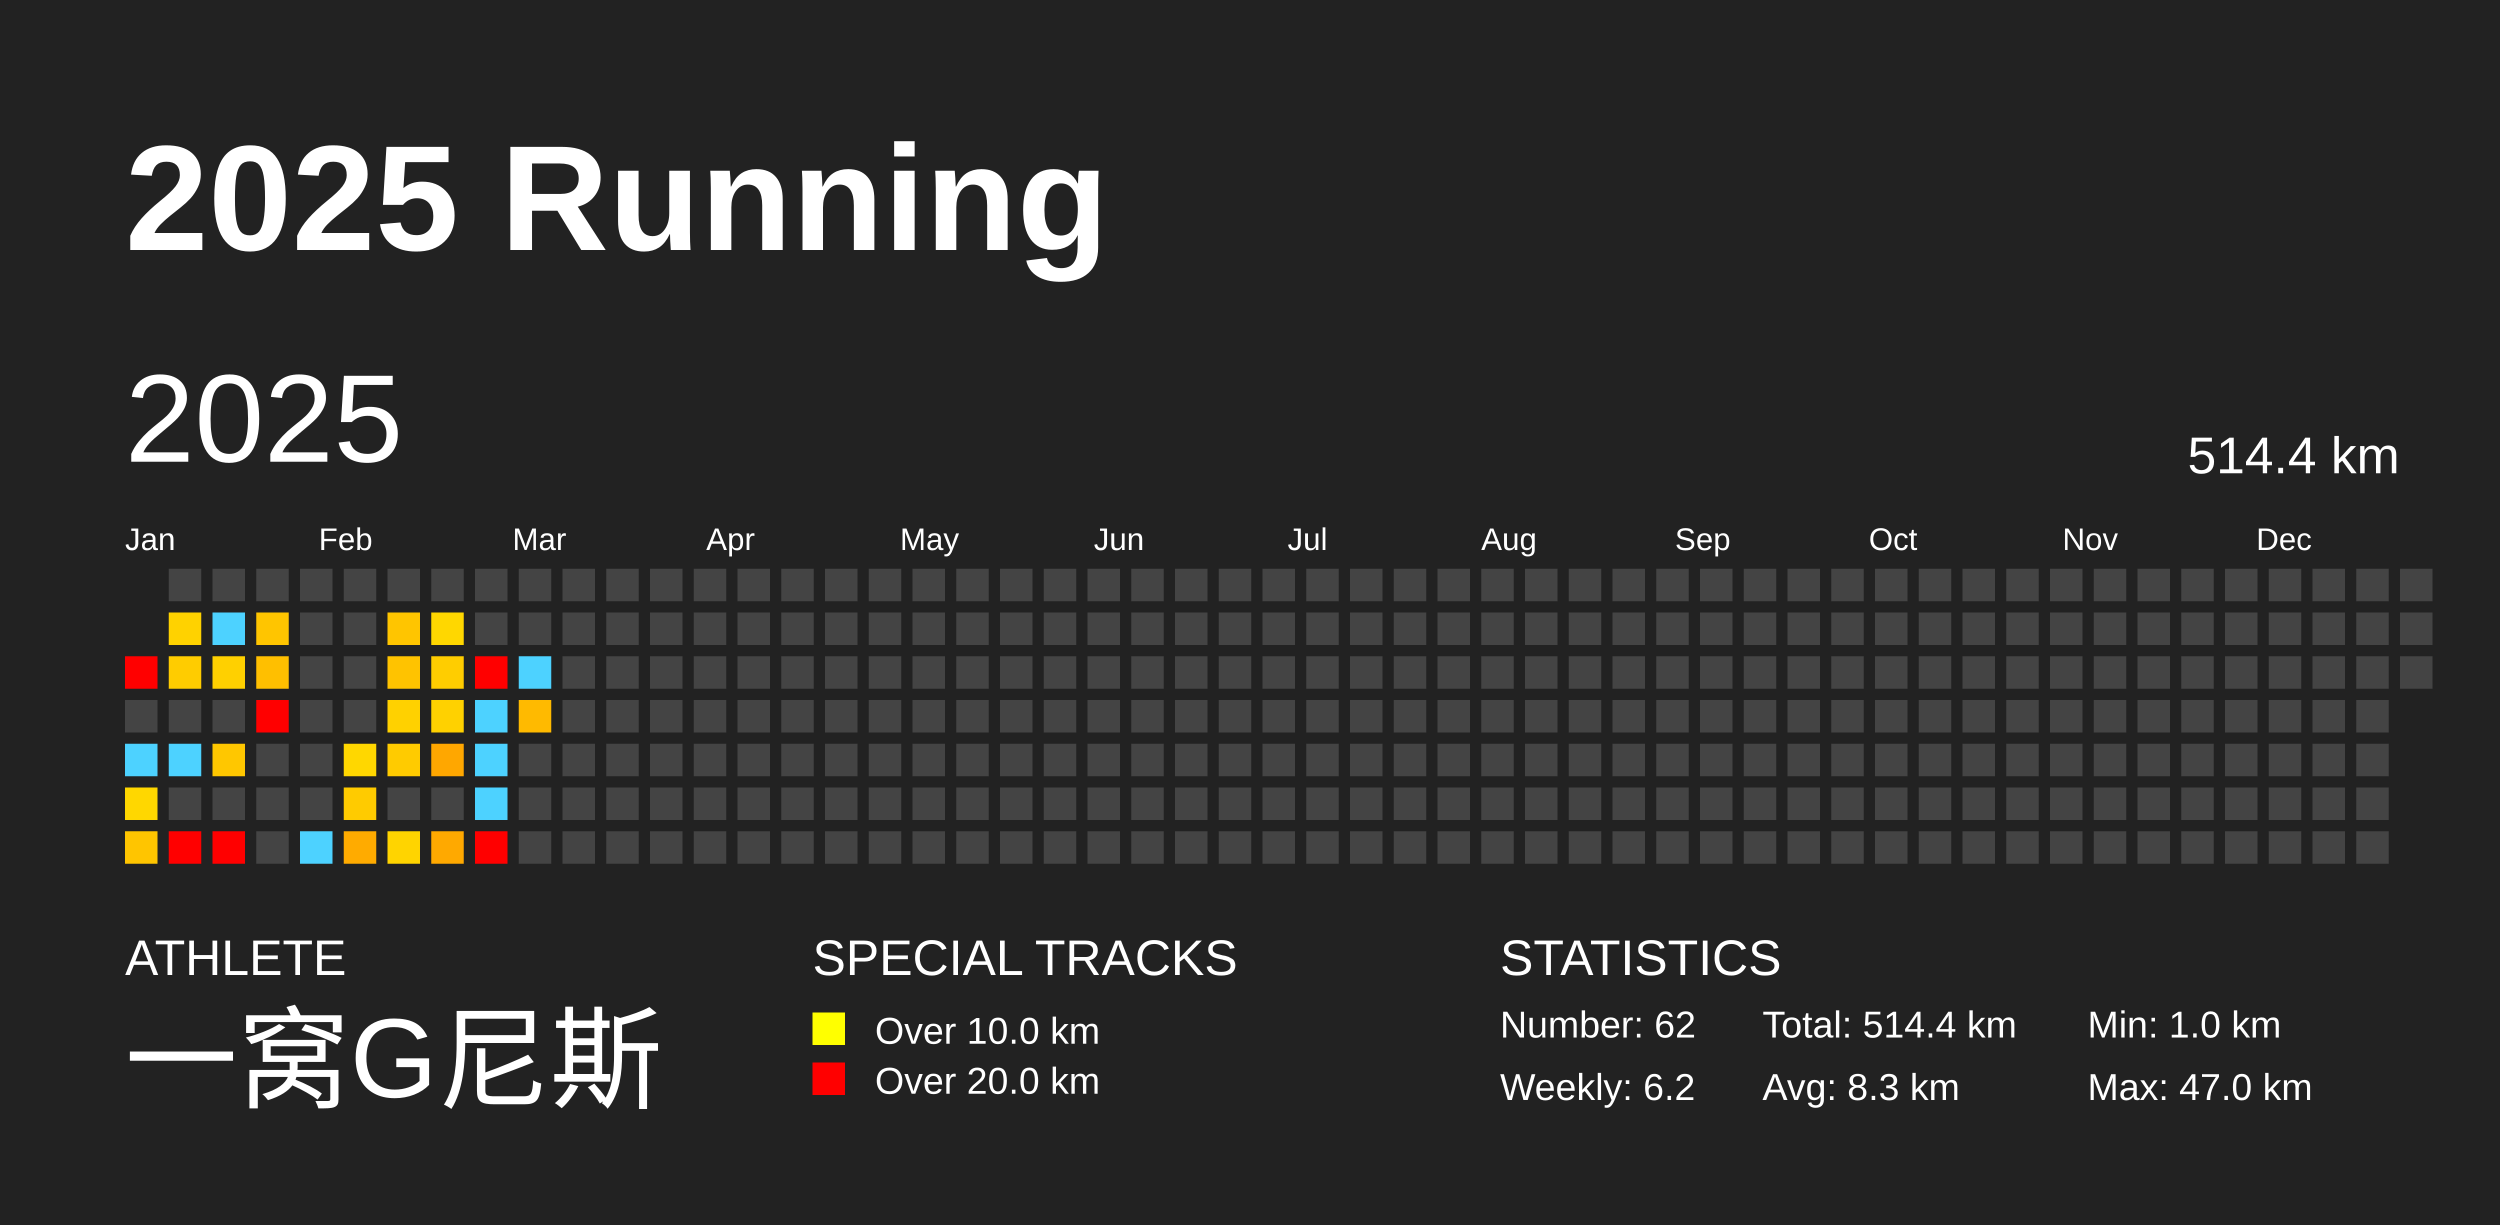
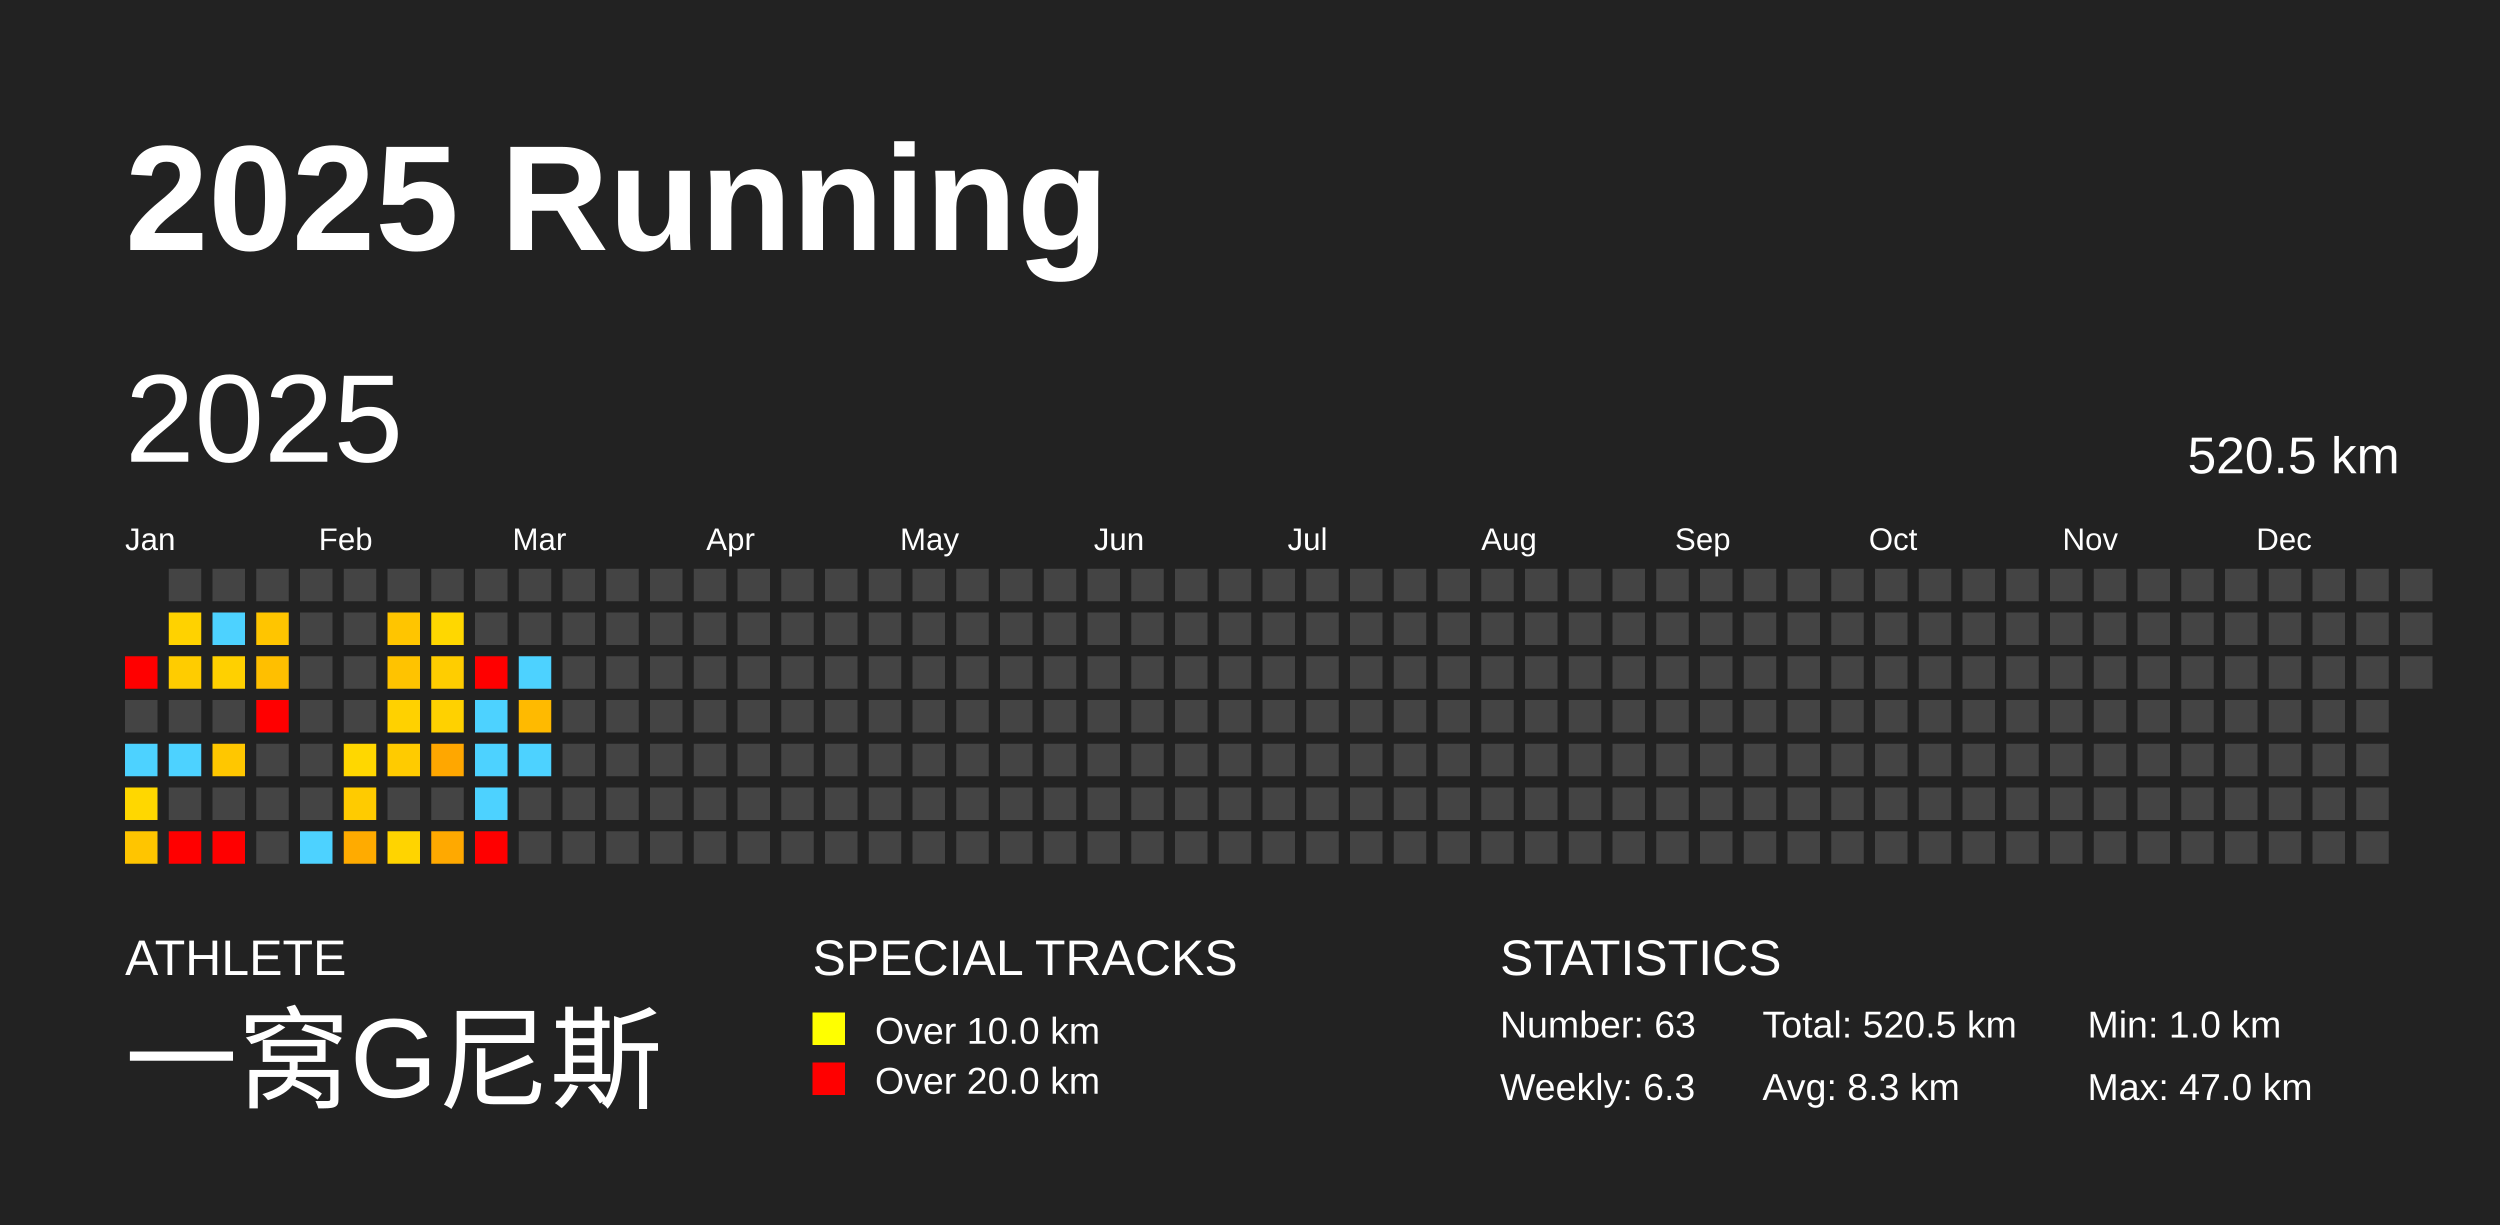
<svg xmlns="http://www.w3.org/2000/svg" baseProfile="full" height="98mm" version="1.1" viewBox="0,0,200,98" width="200mm">
  <defs />
  <rect fill="#222222" height="98" width="200" x="0" y="0" />
  <text fill="#FFFFFF" style="font-size:12px; font-family:Arial; font-weight:bold;" x="10" y="20">2025 Running</text>
  <text fill="#FFFFFF" style="font-size:4px; font-family:Arial" x="10" y="78">ATHLETE</text>
  <text fill="#FFFFFF" style="font-size:9px; font-family:Arial" x="10" y="88">一窝G尼斯</text>
  <text fill="#FFFFFF" style="font-size:4px; font-family:Arial" x="65" y="78">SPECIAL TRACKS</text>
  <rect fill="yellow" height="2.6" width="2.6" x="65" y="81" />
  <text fill="#FFFFFF" style="font-size:3px; font-family:Arial" x="70" y="83.5">Over 10.0 km</text>
  <rect fill="red" height="2.6" width="2.6" x="65" y="85" />
  <text fill="#FFFFFF" style="font-size:3px; font-family:Arial" x="70" y="87.5">Over 20.0 km</text>
  <text fill="#FFFFFF" style="font-size:4px; font-family:Arial" x="120" y="78">STATISTICS</text>
-   <text fill="#FFFFFF" style="font-size:3px; font-family:Arial" x="120" y="83">Number: 62</text>
-   <text fill="#FFFFFF" style="font-size:3px; font-family:Arial" x="120" y="88">Weekly: 6.2</text>
-   <text fill="#FFFFFF" style="font-size:3px; font-family:Arial" x="141" y="83">Total: 514.4 km</text>
+   <text fill="#FFFFFF" style="font-size:3px; font-family:Arial" x="120" y="83">Number: 63</text>
+   <text fill="#FFFFFF" style="font-size:3px; font-family:Arial" x="120" y="88">Weekly: 6.3</text>
+   <text fill="#FFFFFF" style="font-size:3px; font-family:Arial" x="141" y="83">Total: 520.5 km</text>
  <text fill="#FFFFFF" style="font-size:3px; font-family:Arial" x="141" y="88">Avg: 8.3 km</text>
  <text fill="#FFFFFF" style="font-size:3px; font-family:Arial" x="167" y="83">Min: 1.0 km</text>
  <text fill="#FFFFFF" style="font-size:3px; font-family:Arial" x="167" y="88">Max: 47.0 km</text>
  <text dominant-baseline="hanging" fill="#FFFFFF" style="font-size:10.0px; font-family:Arial;" x="10" y="30">2025</text>
-   <text dominant-baseline="hanging" fill="#FFFFFF" style="font-size:4.125px; font-family:Arial;" x="175" y="35">514.4 km</text>
+   <text dominant-baseline="hanging" fill="#FFFFFF" style="font-size:4.125px; font-family:Arial;" x="175" y="35">520.5 km</text>
  <text fill="#FFFFFF" style="font-size:2.5px; font-family:Arial" x="10.0" y="44">Jan</text>
  <text fill="#FFFFFF" style="font-size:2.5px; font-family:Arial" x="25.5" y="44">Feb</text>
  <text fill="#FFFFFF" style="font-size:2.5px; font-family:Arial" x="41.0" y="44">Mar</text>
  <text fill="#FFFFFF" style="font-size:2.5px; font-family:Arial" x="56.5" y="44">Apr</text>
  <text fill="#FFFFFF" style="font-size:2.5px; font-family:Arial" x="72.0" y="44">May</text>
  <text fill="#FFFFFF" style="font-size:2.5px; font-family:Arial" x="87.5" y="44">Jun</text>
  <text fill="#FFFFFF" style="font-size:2.5px; font-family:Arial" x="103.0" y="44">Jul</text>
  <text fill="#FFFFFF" style="font-size:2.5px; font-family:Arial" x="118.5" y="44">Aug</text>
  <text fill="#FFFFFF" style="font-size:2.5px; font-family:Arial" x="134.0" y="44">Sep</text>
  <text fill="#FFFFFF" style="font-size:2.5px; font-family:Arial" x="149.5" y="44">Oct</text>
  <text fill="#FFFFFF" style="font-size:2.5px; font-family:Arial" x="165.0" y="44">Nov</text>
  <text fill="#FFFFFF" style="font-size:2.5px; font-family:Arial" x="180.5" y="44">Dec</text>
  <rect fill="red" height="2.6" width="2.6" x="10.0" y="52.5" />
  <rect fill="#444444" height="2.6" width="2.6" x="10.0" y="56.0" />
  <rect fill="#4dd2ff" height="2.6" width="2.6" x="10.0" y="59.5" />
  <rect fill="#ffd700" height="2.6" width="2.6" x="10.0" y="63.0" />
  <rect fill="#ffc500" height="2.6" width="2.6" x="10.0" y="66.5" />
  <rect fill="#444444" height="2.6" width="2.6" x="13.5" y="45.5" />
  <rect fill="#ffd200" height="2.6" width="2.6" x="13.5" y="49.0" />
  <rect fill="#ffcc00" height="2.6" width="2.6" x="13.5" y="52.5" />
  <rect fill="#444444" height="2.6" width="2.6" x="13.5" y="56.0" />
  <rect fill="#4dd2ff" height="2.6" width="2.6" x="13.5" y="59.5" />
  <rect fill="#444444" height="2.6" width="2.6" x="13.5" y="63.0" />
  <rect fill="red" height="2.6" width="2.6" x="13.5" y="66.5" />
  <rect fill="#444444" height="2.6" width="2.6" x="17.0" y="45.5" />
  <rect fill="#4dd2ff" height="2.6" width="2.6" x="17.0" y="49.0" />
  <rect fill="#ffd000" height="2.6" width="2.6" x="17.0" y="52.5" />
  <rect fill="#444444" height="2.6" width="2.6" x="17.0" y="56.0" />
  <rect fill="#ffc700" height="2.6" width="2.6" x="17.0" y="59.5" />
  <rect fill="#444444" height="2.6" width="2.6" x="17.0" y="63.0" />
  <rect fill="red" height="2.6" width="2.6" x="17.0" y="66.5" />
  <rect fill="#444444" height="2.6" width="2.6" x="20.5" y="45.5" />
  <rect fill="#ffc500" height="2.6" width="2.6" x="20.5" y="49.0" />
  <rect fill="#ffbf00" height="2.6" width="2.6" x="20.5" y="52.5" />
  <rect fill="red" height="2.6" width="2.6" x="20.5" y="56.0" />
  <rect fill="#444444" height="2.6" width="2.6" x="20.5" y="59.5" />
  <rect fill="#444444" height="2.6" width="2.6" x="20.5" y="63.0" />
  <rect fill="#444444" height="2.6" width="2.6" x="20.5" y="66.5" />
  <rect fill="#444444" height="2.6" width="2.6" x="24.0" y="45.5" />
  <rect fill="#444444" height="2.6" width="2.6" x="24.0" y="49.0" />
  <rect fill="#444444" height="2.6" width="2.6" x="24.0" y="52.5" />
  <rect fill="#444444" height="2.6" width="2.6" x="24.0" y="56.0" />
  <rect fill="#444444" height="2.6" width="2.6" x="24.0" y="59.5" />
  <rect fill="#444444" height="2.6" width="2.6" x="24.0" y="63.0" />
  <rect fill="#4dd2ff" height="2.6" width="2.6" x="24.0" y="66.5" />
  <rect fill="#444444" height="2.6" width="2.6" x="27.5" y="45.5" />
  <rect fill="#444444" height="2.6" width="2.6" x="27.5" y="49.0" />
  <rect fill="#444444" height="2.6" width="2.6" x="27.5" y="52.5" />
  <rect fill="#444444" height="2.6" width="2.6" x="27.5" y="56.0" />
  <rect fill="#ffd700" height="2.6" width="2.6" x="27.5" y="59.5" />
  <rect fill="#ffcb00" height="2.6" width="2.6" x="27.5" y="63.0" />
  <rect fill="#ffab00" height="2.6" width="2.6" x="27.5" y="66.5" />
  <rect fill="#444444" height="2.6" width="2.6" x="31.0" y="45.5" />
  <rect fill="#ffc500" height="2.6" width="2.6" x="31.0" y="49.0" />
  <rect fill="#ffc300" height="2.6" width="2.6" x="31.0" y="52.5" />
  <rect fill="#ffd100" height="2.6" width="2.6" x="31.0" y="56.0" />
  <rect fill="#ffcb00" height="2.6" width="2.6" x="31.0" y="59.5" />
  <rect fill="#444444" height="2.6" width="2.6" x="31.0" y="63.0" />
  <rect fill="#ffd400" height="2.6" width="2.6" x="31.0" y="66.5" />
  <rect fill="#444444" height="2.6" width="2.6" x="34.5" y="45.5" />
  <rect fill="#ffd700" height="2.6" width="2.6" x="34.5" y="49.0" />
  <rect fill="#ffcd00" height="2.6" width="2.6" x="34.5" y="52.5" />
  <rect fill="#ffd100" height="2.6" width="2.6" x="34.5" y="56.0" />
  <rect fill="#ffa700" height="2.6" width="2.6" x="34.5" y="59.5" />
  <rect fill="#444444" height="2.6" width="2.6" x="34.5" y="63.0" />
  <rect fill="#ffa900" height="2.6" width="2.6" x="34.5" y="66.5" />
  <rect fill="#444444" height="2.6" width="2.6" x="38.0" y="45.5" />
  <rect fill="#444444" height="2.6" width="2.6" x="38.0" y="49.0" />
  <rect fill="red" height="2.6" width="2.6" x="38.0" y="52.5" />
  <rect fill="#4dd2ff" height="2.6" width="2.6" x="38.0" y="56.0" />
  <rect fill="#4dd2ff" height="2.6" width="2.6" x="38.0" y="59.5" />
  <rect fill="#4dd2ff" height="2.6" width="2.6" x="38.0" y="63.0" />
  <rect fill="red" height="2.6" width="2.6" x="38.0" y="66.5" />
  <rect fill="#444444" height="2.6" width="2.6" x="41.5" y="45.5" />
  <rect fill="#444444" height="2.6" width="2.6" x="41.5" y="49.0" />
  <rect fill="#4dd2ff" height="2.6" width="2.6" x="41.5" y="52.5" />
  <rect fill="#ffba00" height="2.6" width="2.6" x="41.5" y="56.0" />
-   <rect fill="#444444" height="2.6" width="2.6" x="41.5" y="59.5" />
+   <rect fill="#4dd2ff" height="2.6" width="2.6" x="41.5" y="59.5" />
  <rect fill="#444444" height="2.6" width="2.6" x="41.5" y="63.0" />
  <rect fill="#444444" height="2.6" width="2.6" x="41.5" y="66.5" />
  <rect fill="#444444" height="2.6" width="2.6" x="45.0" y="45.5" />
  <rect fill="#444444" height="2.6" width="2.6" x="45.0" y="49.0" />
  <rect fill="#444444" height="2.6" width="2.6" x="45.0" y="52.5" />
  <rect fill="#444444" height="2.6" width="2.6" x="45.0" y="56.0" />
  <rect fill="#444444" height="2.6" width="2.6" x="45.0" y="59.5" />
  <rect fill="#444444" height="2.6" width="2.6" x="45.0" y="63.0" />
  <rect fill="#444444" height="2.6" width="2.6" x="45.0" y="66.5" />
  <rect fill="#444444" height="2.6" width="2.6" x="48.5" y="45.5" />
  <rect fill="#444444" height="2.6" width="2.6" x="48.5" y="49.0" />
  <rect fill="#444444" height="2.6" width="2.6" x="48.5" y="52.5" />
  <rect fill="#444444" height="2.6" width="2.6" x="48.5" y="56.0" />
  <rect fill="#444444" height="2.6" width="2.6" x="48.5" y="59.5" />
  <rect fill="#444444" height="2.6" width="2.6" x="48.5" y="63.0" />
  <rect fill="#444444" height="2.6" width="2.6" x="48.5" y="66.5" />
  <rect fill="#444444" height="2.6" width="2.6" x="52.0" y="45.5" />
  <rect fill="#444444" height="2.6" width="2.6" x="52.0" y="49.0" />
  <rect fill="#444444" height="2.6" width="2.6" x="52.0" y="52.5" />
  <rect fill="#444444" height="2.6" width="2.6" x="52.0" y="56.0" />
  <rect fill="#444444" height="2.6" width="2.6" x="52.0" y="59.5" />
  <rect fill="#444444" height="2.6" width="2.6" x="52.0" y="63.0" />
  <rect fill="#444444" height="2.6" width="2.6" x="52.0" y="66.5" />
  <rect fill="#444444" height="2.6" width="2.6" x="55.5" y="45.5" />
  <rect fill="#444444" height="2.6" width="2.6" x="55.5" y="49.0" />
  <rect fill="#444444" height="2.6" width="2.6" x="55.5" y="52.5" />
  <rect fill="#444444" height="2.6" width="2.6" x="55.5" y="56.0" />
  <rect fill="#444444" height="2.6" width="2.6" x="55.5" y="59.5" />
  <rect fill="#444444" height="2.6" width="2.6" x="55.5" y="63.0" />
  <rect fill="#444444" height="2.6" width="2.6" x="55.5" y="66.5" />
  <rect fill="#444444" height="2.6" width="2.6" x="59.0" y="45.5" />
  <rect fill="#444444" height="2.6" width="2.6" x="59.0" y="49.0" />
  <rect fill="#444444" height="2.6" width="2.6" x="59.0" y="52.5" />
  <rect fill="#444444" height="2.6" width="2.6" x="59.0" y="56.0" />
  <rect fill="#444444" height="2.6" width="2.6" x="59.0" y="59.5" />
  <rect fill="#444444" height="2.6" width="2.6" x="59.0" y="63.0" />
  <rect fill="#444444" height="2.6" width="2.6" x="59.0" y="66.5" />
  <rect fill="#444444" height="2.6" width="2.6" x="62.5" y="45.5" />
  <rect fill="#444444" height="2.6" width="2.6" x="62.5" y="49.0" />
  <rect fill="#444444" height="2.6" width="2.6" x="62.5" y="52.5" />
  <rect fill="#444444" height="2.6" width="2.6" x="62.5" y="56.0" />
  <rect fill="#444444" height="2.6" width="2.6" x="62.5" y="59.5" />
  <rect fill="#444444" height="2.6" width="2.6" x="62.5" y="63.0" />
  <rect fill="#444444" height="2.6" width="2.6" x="62.5" y="66.5" />
  <rect fill="#444444" height="2.6" width="2.6" x="66.0" y="45.5" />
  <rect fill="#444444" height="2.6" width="2.6" x="66.0" y="49.0" />
  <rect fill="#444444" height="2.6" width="2.6" x="66.0" y="52.5" />
  <rect fill="#444444" height="2.6" width="2.6" x="66.0" y="56.0" />
  <rect fill="#444444" height="2.6" width="2.6" x="66.0" y="59.5" />
  <rect fill="#444444" height="2.6" width="2.6" x="66.0" y="63.0" />
  <rect fill="#444444" height="2.6" width="2.6" x="66.0" y="66.5" />
  <rect fill="#444444" height="2.6" width="2.6" x="69.5" y="45.5" />
  <rect fill="#444444" height="2.6" width="2.6" x="69.5" y="49.0" />
  <rect fill="#444444" height="2.6" width="2.6" x="69.5" y="52.5" />
  <rect fill="#444444" height="2.6" width="2.6" x="69.5" y="56.0" />
  <rect fill="#444444" height="2.6" width="2.6" x="69.5" y="59.5" />
  <rect fill="#444444" height="2.6" width="2.6" x="69.5" y="63.0" />
  <rect fill="#444444" height="2.6" width="2.6" x="69.5" y="66.5" />
  <rect fill="#444444" height="2.6" width="2.6" x="73.0" y="45.5" />
  <rect fill="#444444" height="2.6" width="2.6" x="73.0" y="49.0" />
  <rect fill="#444444" height="2.6" width="2.6" x="73.0" y="52.5" />
  <rect fill="#444444" height="2.6" width="2.6" x="73.0" y="56.0" />
  <rect fill="#444444" height="2.6" width="2.6" x="73.0" y="59.5" />
  <rect fill="#444444" height="2.6" width="2.6" x="73.0" y="63.0" />
  <rect fill="#444444" height="2.6" width="2.6" x="73.0" y="66.5" />
  <rect fill="#444444" height="2.6" width="2.6" x="76.5" y="45.5" />
  <rect fill="#444444" height="2.6" width="2.6" x="76.5" y="49.0" />
  <rect fill="#444444" height="2.6" width="2.6" x="76.5" y="52.5" />
  <rect fill="#444444" height="2.6" width="2.6" x="76.5" y="56.0" />
  <rect fill="#444444" height="2.6" width="2.6" x="76.5" y="59.5" />
  <rect fill="#444444" height="2.6" width="2.6" x="76.5" y="63.0" />
  <rect fill="#444444" height="2.6" width="2.6" x="76.5" y="66.5" />
  <rect fill="#444444" height="2.6" width="2.6" x="80.0" y="45.5" />
  <rect fill="#444444" height="2.6" width="2.6" x="80.0" y="49.0" />
  <rect fill="#444444" height="2.6" width="2.6" x="80.0" y="52.5" />
  <rect fill="#444444" height="2.6" width="2.6" x="80.0" y="56.0" />
  <rect fill="#444444" height="2.6" width="2.6" x="80.0" y="59.5" />
  <rect fill="#444444" height="2.6" width="2.6" x="80.0" y="63.0" />
  <rect fill="#444444" height="2.6" width="2.6" x="80.0" y="66.5" />
  <rect fill="#444444" height="2.6" width="2.6" x="83.5" y="45.5" />
  <rect fill="#444444" height="2.6" width="2.6" x="83.5" y="49.0" />
  <rect fill="#444444" height="2.6" width="2.6" x="83.5" y="52.5" />
  <rect fill="#444444" height="2.6" width="2.6" x="83.5" y="56.0" />
  <rect fill="#444444" height="2.6" width="2.6" x="83.5" y="59.5" />
  <rect fill="#444444" height="2.6" width="2.6" x="83.5" y="63.0" />
  <rect fill="#444444" height="2.6" width="2.6" x="83.5" y="66.5" />
  <rect fill="#444444" height="2.6" width="2.6" x="87.0" y="45.5" />
  <rect fill="#444444" height="2.6" width="2.6" x="87.0" y="49.0" />
  <rect fill="#444444" height="2.6" width="2.6" x="87.0" y="52.5" />
  <rect fill="#444444" height="2.6" width="2.6" x="87.0" y="56.0" />
  <rect fill="#444444" height="2.6" width="2.6" x="87.0" y="59.5" />
  <rect fill="#444444" height="2.6" width="2.6" x="87.0" y="63.0" />
  <rect fill="#444444" height="2.6" width="2.6" x="87.0" y="66.5" />
  <rect fill="#444444" height="2.6" width="2.6" x="90.5" y="45.5" />
  <rect fill="#444444" height="2.6" width="2.6" x="90.5" y="49.0" />
  <rect fill="#444444" height="2.6" width="2.6" x="90.5" y="52.5" />
  <rect fill="#444444" height="2.6" width="2.6" x="90.5" y="56.0" />
  <rect fill="#444444" height="2.6" width="2.6" x="90.5" y="59.5" />
  <rect fill="#444444" height="2.6" width="2.6" x="90.5" y="63.0" />
  <rect fill="#444444" height="2.6" width="2.6" x="90.5" y="66.5" />
  <rect fill="#444444" height="2.6" width="2.6" x="94.0" y="45.5" />
  <rect fill="#444444" height="2.6" width="2.6" x="94.0" y="49.0" />
  <rect fill="#444444" height="2.6" width="2.6" x="94.0" y="52.5" />
  <rect fill="#444444" height="2.6" width="2.6" x="94.0" y="56.0" />
  <rect fill="#444444" height="2.6" width="2.6" x="94.0" y="59.5" />
  <rect fill="#444444" height="2.6" width="2.6" x="94.0" y="63.0" />
  <rect fill="#444444" height="2.6" width="2.6" x="94.0" y="66.5" />
  <rect fill="#444444" height="2.6" width="2.6" x="97.5" y="45.5" />
  <rect fill="#444444" height="2.6" width="2.6" x="97.5" y="49.0" />
  <rect fill="#444444" height="2.6" width="2.6" x="97.5" y="52.5" />
  <rect fill="#444444" height="2.6" width="2.6" x="97.5" y="56.0" />
  <rect fill="#444444" height="2.6" width="2.6" x="97.5" y="59.5" />
  <rect fill="#444444" height="2.6" width="2.6" x="97.5" y="63.0" />
  <rect fill="#444444" height="2.6" width="2.6" x="97.5" y="66.5" />
  <rect fill="#444444" height="2.6" width="2.6" x="101.0" y="45.5" />
  <rect fill="#444444" height="2.6" width="2.6" x="101.0" y="49.0" />
  <rect fill="#444444" height="2.6" width="2.6" x="101.0" y="52.5" />
  <rect fill="#444444" height="2.6" width="2.6" x="101.0" y="56.0" />
  <rect fill="#444444" height="2.6" width="2.6" x="101.0" y="59.5" />
  <rect fill="#444444" height="2.6" width="2.6" x="101.0" y="63.0" />
  <rect fill="#444444" height="2.6" width="2.6" x="101.0" y="66.5" />
  <rect fill="#444444" height="2.6" width="2.6" x="104.5" y="45.5" />
  <rect fill="#444444" height="2.6" width="2.6" x="104.5" y="49.0" />
  <rect fill="#444444" height="2.6" width="2.6" x="104.5" y="52.5" />
  <rect fill="#444444" height="2.6" width="2.6" x="104.5" y="56.0" />
  <rect fill="#444444" height="2.6" width="2.6" x="104.5" y="59.5" />
  <rect fill="#444444" height="2.6" width="2.6" x="104.5" y="63.0" />
  <rect fill="#444444" height="2.6" width="2.6" x="104.5" y="66.5" />
  <rect fill="#444444" height="2.6" width="2.6" x="108.0" y="45.5" />
  <rect fill="#444444" height="2.6" width="2.6" x="108.0" y="49.0" />
  <rect fill="#444444" height="2.6" width="2.6" x="108.0" y="52.5" />
  <rect fill="#444444" height="2.6" width="2.6" x="108.0" y="56.0" />
  <rect fill="#444444" height="2.6" width="2.6" x="108.0" y="59.5" />
  <rect fill="#444444" height="2.6" width="2.6" x="108.0" y="63.0" />
  <rect fill="#444444" height="2.6" width="2.6" x="108.0" y="66.5" />
  <rect fill="#444444" height="2.6" width="2.6" x="111.5" y="45.5" />
  <rect fill="#444444" height="2.6" width="2.6" x="111.5" y="49.0" />
  <rect fill="#444444" height="2.6" width="2.6" x="111.5" y="52.5" />
  <rect fill="#444444" height="2.6" width="2.6" x="111.5" y="56.0" />
  <rect fill="#444444" height="2.6" width="2.6" x="111.5" y="59.5" />
  <rect fill="#444444" height="2.6" width="2.6" x="111.5" y="63.0" />
  <rect fill="#444444" height="2.6" width="2.6" x="111.5" y="66.5" />
  <rect fill="#444444" height="2.6" width="2.6" x="115.0" y="45.5" />
  <rect fill="#444444" height="2.6" width="2.6" x="115.0" y="49.0" />
  <rect fill="#444444" height="2.6" width="2.6" x="115.0" y="52.5" />
  <rect fill="#444444" height="2.6" width="2.6" x="115.0" y="56.0" />
  <rect fill="#444444" height="2.6" width="2.6" x="115.0" y="59.5" />
  <rect fill="#444444" height="2.6" width="2.6" x="115.0" y="63.0" />
  <rect fill="#444444" height="2.6" width="2.6" x="115.0" y="66.5" />
  <rect fill="#444444" height="2.6" width="2.6" x="118.5" y="45.5" />
  <rect fill="#444444" height="2.6" width="2.6" x="118.5" y="49.0" />
  <rect fill="#444444" height="2.6" width="2.6" x="118.5" y="52.5" />
  <rect fill="#444444" height="2.6" width="2.6" x="118.5" y="56.0" />
  <rect fill="#444444" height="2.6" width="2.6" x="118.5" y="59.5" />
  <rect fill="#444444" height="2.6" width="2.6" x="118.5" y="63.0" />
  <rect fill="#444444" height="2.6" width="2.6" x="118.5" y="66.5" />
  <rect fill="#444444" height="2.6" width="2.6" x="122.0" y="45.5" />
  <rect fill="#444444" height="2.6" width="2.6" x="122.0" y="49.0" />
  <rect fill="#444444" height="2.6" width="2.6" x="122.0" y="52.5" />
  <rect fill="#444444" height="2.6" width="2.6" x="122.0" y="56.0" />
  <rect fill="#444444" height="2.6" width="2.6" x="122.0" y="59.5" />
  <rect fill="#444444" height="2.6" width="2.6" x="122.0" y="63.0" />
  <rect fill="#444444" height="2.6" width="2.6" x="122.0" y="66.5" />
  <rect fill="#444444" height="2.6" width="2.6" x="125.5" y="45.5" />
  <rect fill="#444444" height="2.6" width="2.6" x="125.5" y="49.0" />
  <rect fill="#444444" height="2.6" width="2.6" x="125.5" y="52.5" />
  <rect fill="#444444" height="2.6" width="2.6" x="125.5" y="56.0" />
  <rect fill="#444444" height="2.6" width="2.6" x="125.5" y="59.5" />
  <rect fill="#444444" height="2.6" width="2.6" x="125.5" y="63.0" />
  <rect fill="#444444" height="2.6" width="2.6" x="125.5" y="66.5" />
  <rect fill="#444444" height="2.6" width="2.6" x="129.0" y="45.5" />
  <rect fill="#444444" height="2.6" width="2.6" x="129.0" y="49.0" />
  <rect fill="#444444" height="2.6" width="2.6" x="129.0" y="52.5" />
  <rect fill="#444444" height="2.6" width="2.6" x="129.0" y="56.0" />
  <rect fill="#444444" height="2.6" width="2.6" x="129.0" y="59.5" />
  <rect fill="#444444" height="2.6" width="2.6" x="129.0" y="63.0" />
  <rect fill="#444444" height="2.6" width="2.6" x="129.0" y="66.5" />
  <rect fill="#444444" height="2.6" width="2.6" x="132.5" y="45.5" />
  <rect fill="#444444" height="2.6" width="2.6" x="132.5" y="49.0" />
  <rect fill="#444444" height="2.6" width="2.6" x="132.5" y="52.5" />
  <rect fill="#444444" height="2.6" width="2.6" x="132.5" y="56.0" />
  <rect fill="#444444" height="2.6" width="2.6" x="132.5" y="59.5" />
  <rect fill="#444444" height="2.6" width="2.6" x="132.5" y="63.0" />
  <rect fill="#444444" height="2.6" width="2.6" x="132.5" y="66.5" />
  <rect fill="#444444" height="2.6" width="2.6" x="136.0" y="45.5" />
  <rect fill="#444444" height="2.6" width="2.6" x="136.0" y="49.0" />
  <rect fill="#444444" height="2.6" width="2.6" x="136.0" y="52.5" />
  <rect fill="#444444" height="2.6" width="2.6" x="136.0" y="56.0" />
  <rect fill="#444444" height="2.6" width="2.6" x="136.0" y="59.5" />
  <rect fill="#444444" height="2.6" width="2.6" x="136.0" y="63.0" />
  <rect fill="#444444" height="2.6" width="2.6" x="136.0" y="66.5" />
  <rect fill="#444444" height="2.6" width="2.6" x="139.5" y="45.5" />
  <rect fill="#444444" height="2.6" width="2.6" x="139.5" y="49.0" />
  <rect fill="#444444" height="2.6" width="2.6" x="139.5" y="52.5" />
  <rect fill="#444444" height="2.6" width="2.6" x="139.5" y="56.0" />
  <rect fill="#444444" height="2.6" width="2.6" x="139.5" y="59.5" />
  <rect fill="#444444" height="2.6" width="2.6" x="139.5" y="63.0" />
  <rect fill="#444444" height="2.6" width="2.6" x="139.5" y="66.5" />
  <rect fill="#444444" height="2.6" width="2.6" x="143.0" y="45.5" />
  <rect fill="#444444" height="2.6" width="2.6" x="143.0" y="49.0" />
  <rect fill="#444444" height="2.6" width="2.6" x="143.0" y="52.5" />
  <rect fill="#444444" height="2.6" width="2.6" x="143.0" y="56.0" />
  <rect fill="#444444" height="2.6" width="2.6" x="143.0" y="59.5" />
  <rect fill="#444444" height="2.6" width="2.6" x="143.0" y="63.0" />
  <rect fill="#444444" height="2.6" width="2.6" x="143.0" y="66.5" />
  <rect fill="#444444" height="2.6" width="2.6" x="146.5" y="45.5" />
  <rect fill="#444444" height="2.6" width="2.6" x="146.5" y="49.0" />
  <rect fill="#444444" height="2.6" width="2.6" x="146.5" y="52.5" />
  <rect fill="#444444" height="2.6" width="2.6" x="146.5" y="56.0" />
  <rect fill="#444444" height="2.6" width="2.6" x="146.5" y="59.5" />
  <rect fill="#444444" height="2.6" width="2.6" x="146.5" y="63.0" />
  <rect fill="#444444" height="2.6" width="2.6" x="146.5" y="66.5" />
  <rect fill="#444444" height="2.6" width="2.6" x="150.0" y="45.5" />
  <rect fill="#444444" height="2.6" width="2.6" x="150.0" y="49.0" />
  <rect fill="#444444" height="2.6" width="2.6" x="150.0" y="52.5" />
  <rect fill="#444444" height="2.6" width="2.6" x="150.0" y="56.0" />
  <rect fill="#444444" height="2.6" width="2.6" x="150.0" y="59.5" />
  <rect fill="#444444" height="2.6" width="2.6" x="150.0" y="63.0" />
  <rect fill="#444444" height="2.6" width="2.6" x="150.0" y="66.5" />
  <rect fill="#444444" height="2.6" width="2.6" x="153.5" y="45.5" />
  <rect fill="#444444" height="2.6" width="2.6" x="153.5" y="49.0" />
  <rect fill="#444444" height="2.6" width="2.6" x="153.5" y="52.5" />
  <rect fill="#444444" height="2.6" width="2.6" x="153.5" y="56.0" />
  <rect fill="#444444" height="2.6" width="2.6" x="153.5" y="59.5" />
  <rect fill="#444444" height="2.6" width="2.6" x="153.5" y="63.0" />
  <rect fill="#444444" height="2.6" width="2.6" x="153.5" y="66.5" />
  <rect fill="#444444" height="2.6" width="2.6" x="157.0" y="45.5" />
  <rect fill="#444444" height="2.6" width="2.6" x="157.0" y="49.0" />
  <rect fill="#444444" height="2.6" width="2.6" x="157.0" y="52.5" />
  <rect fill="#444444" height="2.6" width="2.6" x="157.0" y="56.0" />
  <rect fill="#444444" height="2.6" width="2.6" x="157.0" y="59.5" />
  <rect fill="#444444" height="2.6" width="2.6" x="157.0" y="63.0" />
  <rect fill="#444444" height="2.6" width="2.6" x="157.0" y="66.5" />
  <rect fill="#444444" height="2.6" width="2.6" x="160.5" y="45.5" />
  <rect fill="#444444" height="2.6" width="2.6" x="160.5" y="49.0" />
  <rect fill="#444444" height="2.6" width="2.6" x="160.5" y="52.5" />
  <rect fill="#444444" height="2.6" width="2.6" x="160.5" y="56.0" />
  <rect fill="#444444" height="2.6" width="2.6" x="160.5" y="59.5" />
  <rect fill="#444444" height="2.6" width="2.6" x="160.5" y="63.0" />
  <rect fill="#444444" height="2.6" width="2.6" x="160.5" y="66.5" />
  <rect fill="#444444" height="2.6" width="2.6" x="164.0" y="45.5" />
  <rect fill="#444444" height="2.6" width="2.6" x="164.0" y="49.0" />
  <rect fill="#444444" height="2.6" width="2.6" x="164.0" y="52.5" />
  <rect fill="#444444" height="2.6" width="2.6" x="164.0" y="56.0" />
  <rect fill="#444444" height="2.6" width="2.6" x="164.0" y="59.5" />
  <rect fill="#444444" height="2.6" width="2.6" x="164.0" y="63.0" />
  <rect fill="#444444" height="2.6" width="2.6" x="164.0" y="66.5" />
  <rect fill="#444444" height="2.6" width="2.6" x="167.5" y="45.5" />
  <rect fill="#444444" height="2.6" width="2.6" x="167.5" y="49.0" />
  <rect fill="#444444" height="2.6" width="2.6" x="167.5" y="52.5" />
  <rect fill="#444444" height="2.6" width="2.6" x="167.5" y="56.0" />
  <rect fill="#444444" height="2.6" width="2.6" x="167.5" y="59.5" />
  <rect fill="#444444" height="2.6" width="2.6" x="167.5" y="63.0" />
  <rect fill="#444444" height="2.6" width="2.6" x="167.5" y="66.5" />
  <rect fill="#444444" height="2.6" width="2.6" x="171.0" y="45.5" />
  <rect fill="#444444" height="2.6" width="2.6" x="171.0" y="49.0" />
  <rect fill="#444444" height="2.6" width="2.6" x="171.0" y="52.5" />
  <rect fill="#444444" height="2.6" width="2.6" x="171.0" y="56.0" />
  <rect fill="#444444" height="2.6" width="2.6" x="171.0" y="59.5" />
  <rect fill="#444444" height="2.6" width="2.6" x="171.0" y="63.0" />
  <rect fill="#444444" height="2.6" width="2.6" x="171.0" y="66.5" />
  <rect fill="#444444" height="2.6" width="2.6" x="174.5" y="45.5" />
  <rect fill="#444444" height="2.6" width="2.6" x="174.5" y="49.0" />
  <rect fill="#444444" height="2.6" width="2.6" x="174.5" y="52.5" />
  <rect fill="#444444" height="2.6" width="2.6" x="174.5" y="56.0" />
  <rect fill="#444444" height="2.6" width="2.6" x="174.5" y="59.5" />
  <rect fill="#444444" height="2.6" width="2.6" x="174.5" y="63.0" />
  <rect fill="#444444" height="2.6" width="2.6" x="174.5" y="66.5" />
  <rect fill="#444444" height="2.6" width="2.6" x="178.0" y="45.5" />
  <rect fill="#444444" height="2.6" width="2.6" x="178.0" y="49.0" />
  <rect fill="#444444" height="2.6" width="2.6" x="178.0" y="52.5" />
  <rect fill="#444444" height="2.6" width="2.6" x="178.0" y="56.0" />
  <rect fill="#444444" height="2.6" width="2.6" x="178.0" y="59.5" />
  <rect fill="#444444" height="2.6" width="2.6" x="178.0" y="63.0" />
  <rect fill="#444444" height="2.6" width="2.6" x="178.0" y="66.5" />
  <rect fill="#444444" height="2.6" width="2.6" x="181.5" y="45.5" />
  <rect fill="#444444" height="2.6" width="2.6" x="181.5" y="49.0" />
  <rect fill="#444444" height="2.6" width="2.6" x="181.5" y="52.5" />
  <rect fill="#444444" height="2.6" width="2.6" x="181.5" y="56.0" />
  <rect fill="#444444" height="2.6" width="2.6" x="181.5" y="59.5" />
  <rect fill="#444444" height="2.6" width="2.6" x="181.5" y="63.0" />
  <rect fill="#444444" height="2.6" width="2.6" x="181.5" y="66.5" />
  <rect fill="#444444" height="2.6" width="2.6" x="185.0" y="45.5" />
  <rect fill="#444444" height="2.6" width="2.6" x="185.0" y="49.0" />
  <rect fill="#444444" height="2.6" width="2.6" x="185.0" y="52.5" />
  <rect fill="#444444" height="2.6" width="2.6" x="185.0" y="56.0" />
  <rect fill="#444444" height="2.6" width="2.6" x="185.0" y="59.5" />
  <rect fill="#444444" height="2.6" width="2.6" x="185.0" y="63.0" />
  <rect fill="#444444" height="2.6" width="2.6" x="185.0" y="66.5" />
  <rect fill="#444444" height="2.6" width="2.6" x="188.5" y="45.5" />
  <rect fill="#444444" height="2.6" width="2.6" x="188.5" y="49.0" />
  <rect fill="#444444" height="2.6" width="2.6" x="188.5" y="52.5" />
  <rect fill="#444444" height="2.6" width="2.6" x="188.5" y="56.0" />
  <rect fill="#444444" height="2.6" width="2.6" x="188.5" y="59.5" />
  <rect fill="#444444" height="2.6" width="2.6" x="188.5" y="63.0" />
  <rect fill="#444444" height="2.6" width="2.6" x="188.5" y="66.5" />
  <rect fill="#444444" height="2.6" width="2.6" x="192.0" y="45.5" />
  <rect fill="#444444" height="2.6" width="2.6" x="192.0" y="49.0" />
  <rect fill="#444444" height="2.6" width="2.6" x="192.0" y="52.5" />
</svg>
